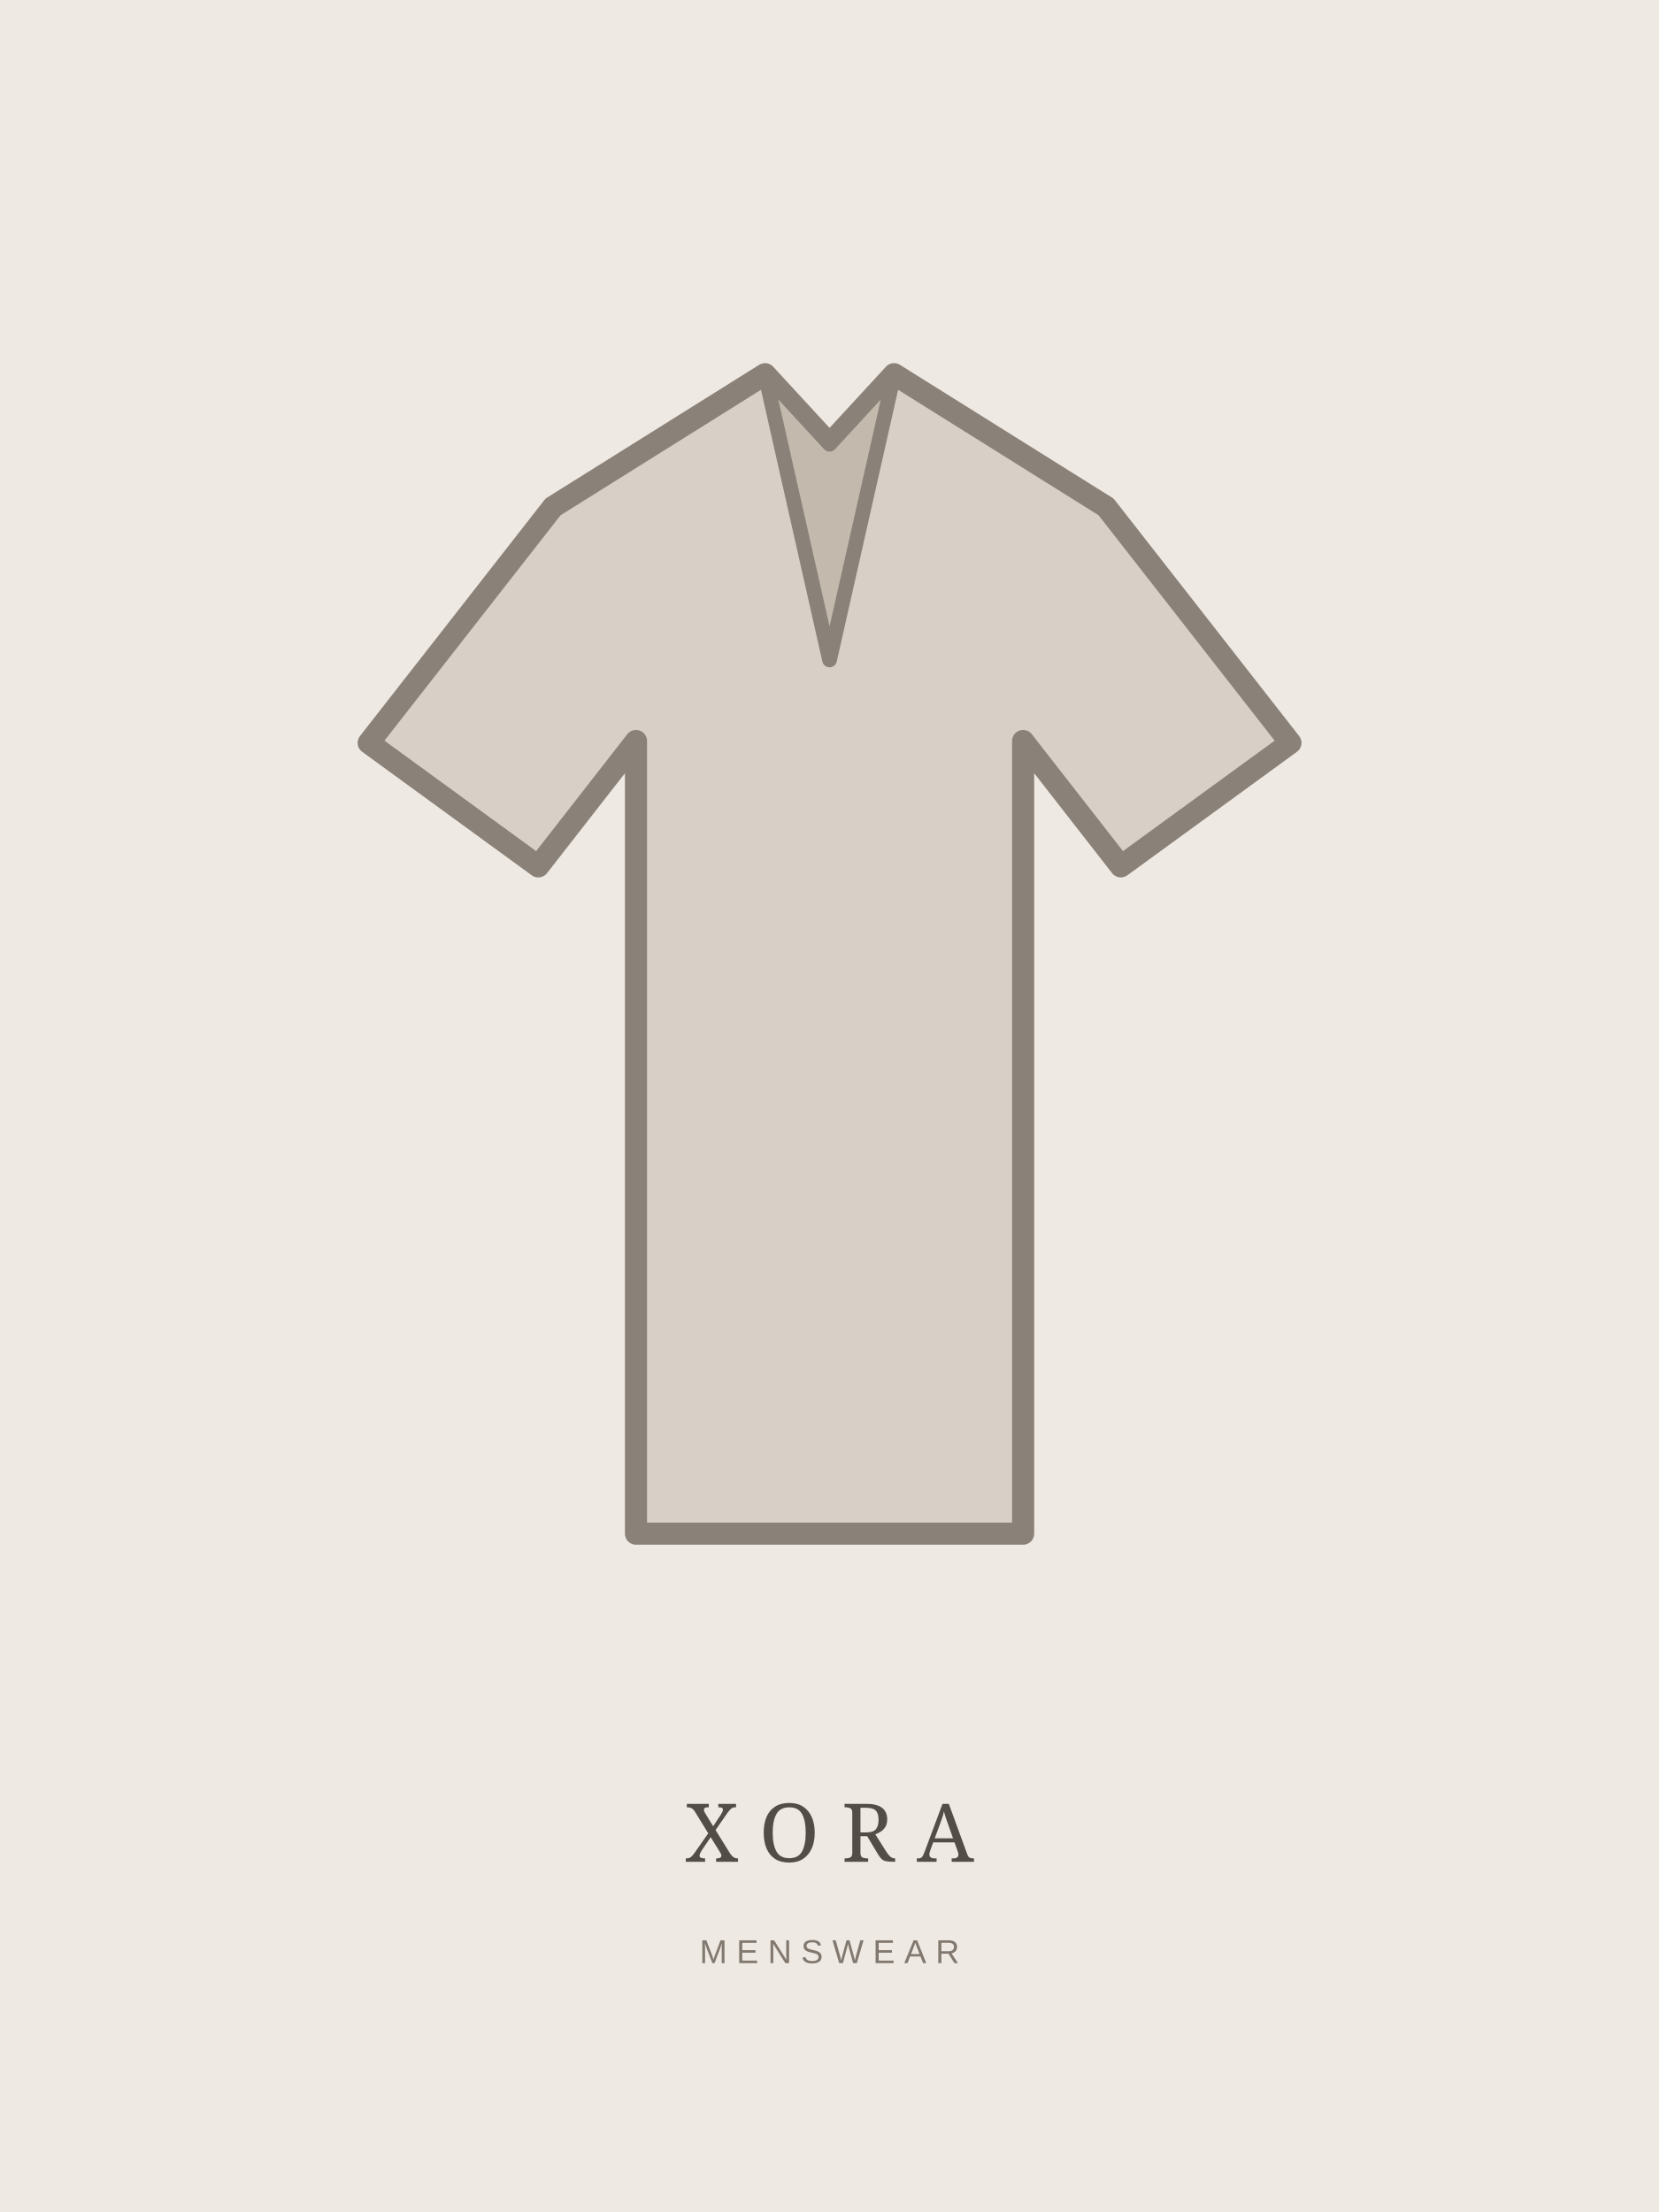
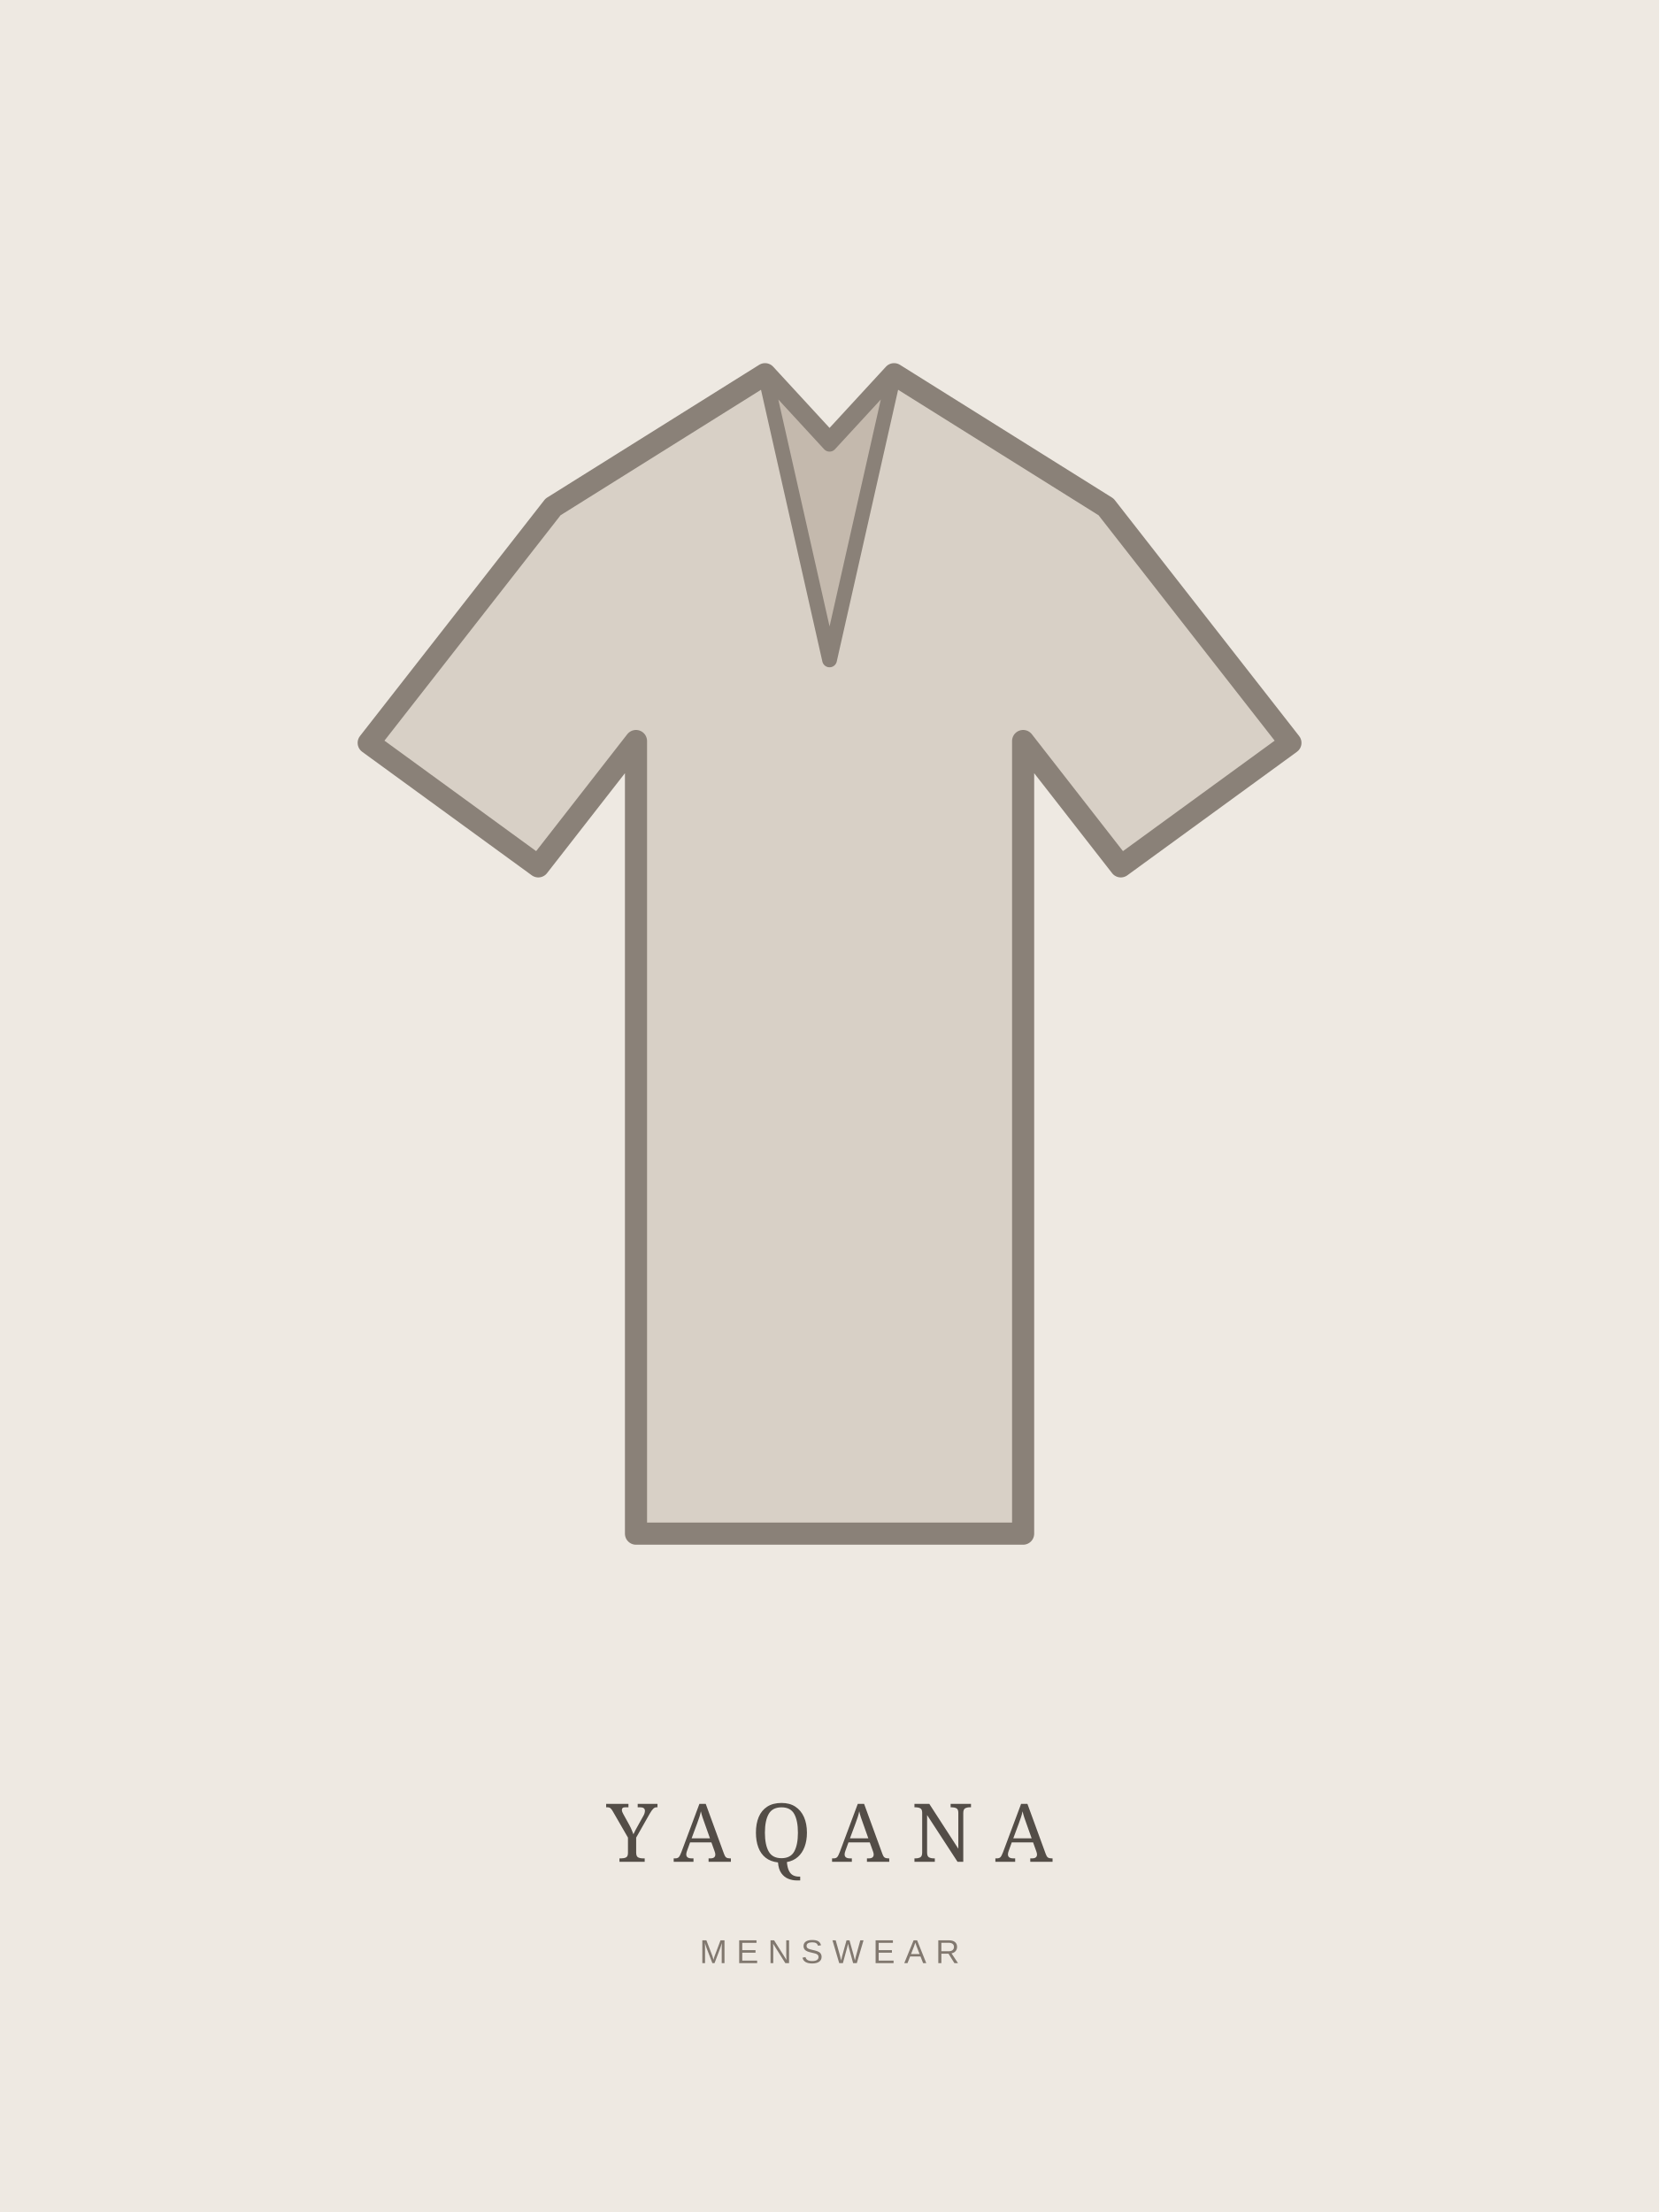
- <svg xmlns="http://www.w3.org/2000/svg" viewBox="0 0 900 1200" role="img" aria-label="XORA menswear image unavailable">
+ <svg xmlns="http://www.w3.org/2000/svg" viewBox="0 0 900 1200" role="img" aria-label="YAQANA menswear image unavailable">
  <rect width="900" height="1200" fill="#eee9e2" />
  <path d="m300 275 115-72 35 38 35-38 115 72 100 128-92 67-53-68v430H345V402l-53 68-92-67z" fill="#d8d0c6" stroke="#8a8178" stroke-width="12" stroke-linejoin="round" />
  <path d="m415 203 35 38 35-38-35 155z" fill="#c4b9ad" stroke="#8a8178" stroke-width="8" stroke-linejoin="round" />
-   <text x="450" y="1010" fill="#534d47" font-family="Georgia,serif" font-size="44" letter-spacing="12" text-anchor="middle">XORA</text>
+   <text x="450" y="1010" fill="#534d47" font-family="Georgia,serif" font-size="44" letter-spacing="12" text-anchor="middle">YAQANA</text>
  <text x="450" y="1065" fill="#81786f" font-family="Arial,sans-serif" font-size="18" letter-spacing="5" text-anchor="middle">MENSWEAR</text>
</svg>
